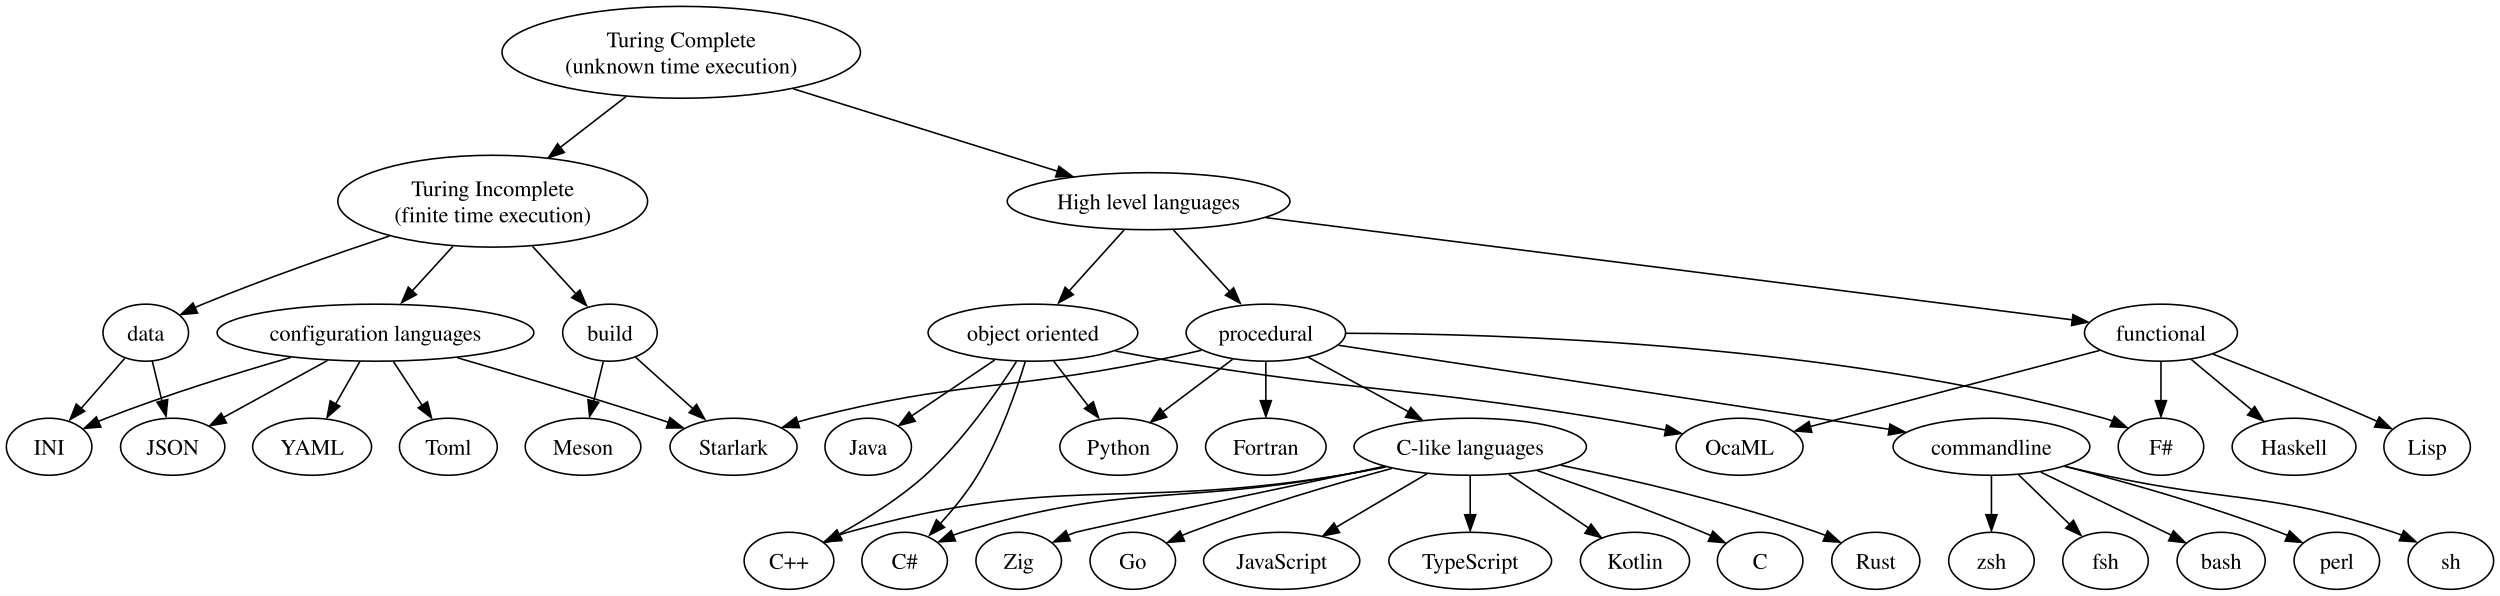
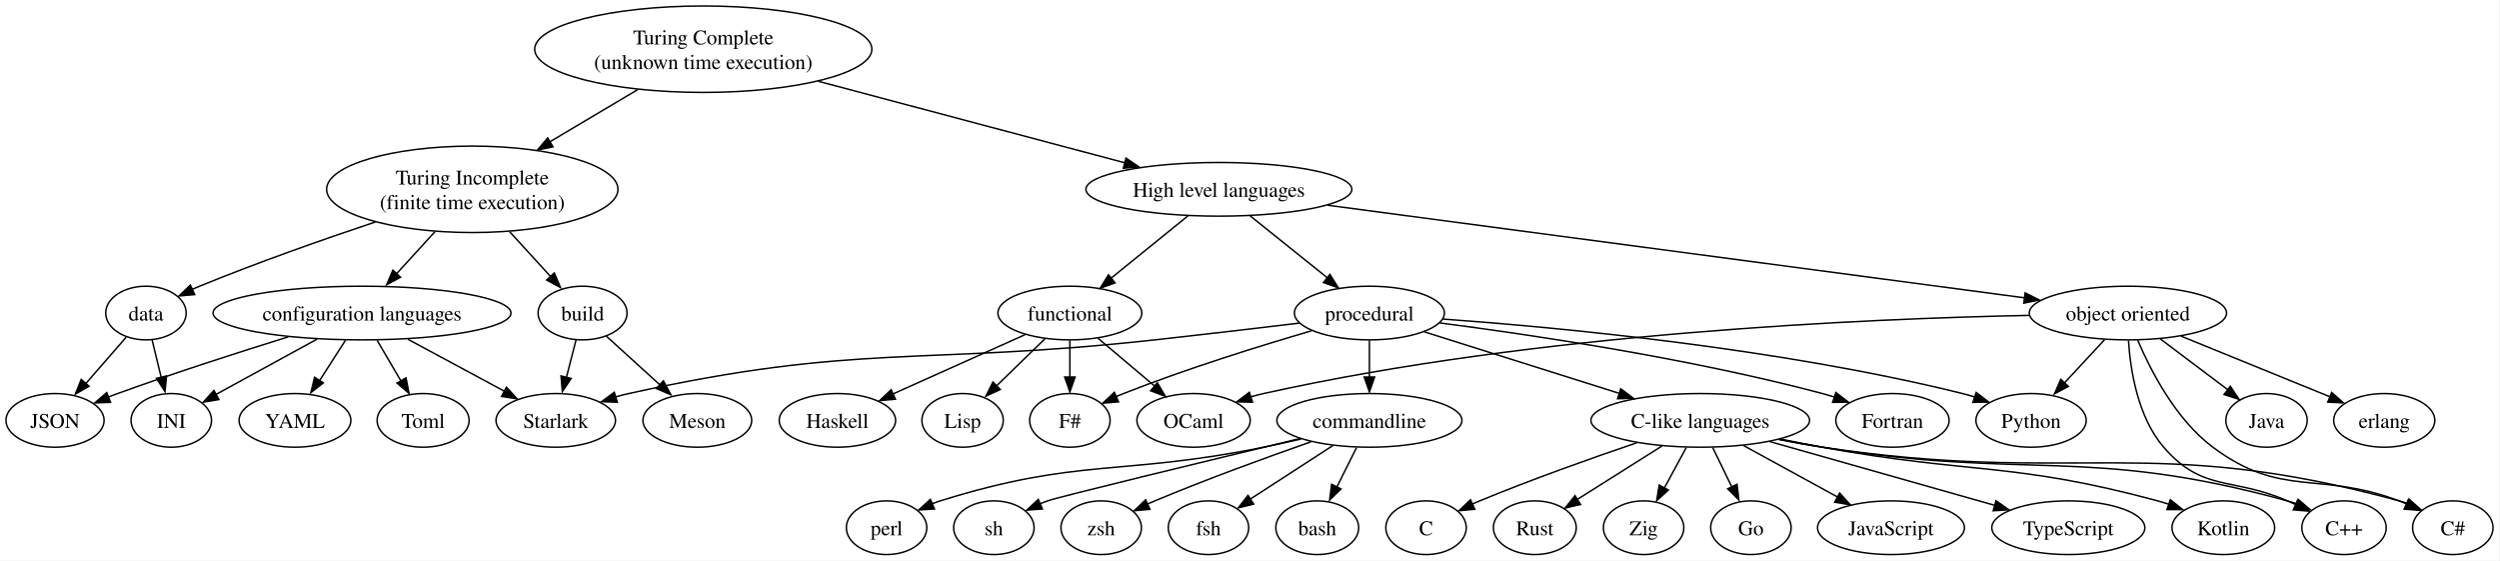
- <svg xmlns="http://www.w3.org/2000/svg" width="1578pt" height="376pt" viewBox="0.00 0.00 1578.00 375.97">
+ <svg xmlns="http://www.w3.org/2000/svg" width="1677pt" height="376pt" viewBox="0.00 0.00 1676.93 375.97">
  <g id="graph0" class="graph" transform="scale(1 1) rotate(0) translate(4 371.97)">
-     <polygon fill="white" stroke="none" points="-4,4 -4,-371.97 1574,-371.97 1574,4 -4,4" />
+     <polygon fill="white" stroke="none" points="-4,4 -4,-371.97 1672.93,-371.97 1672.93,4 -4,4" />
    <g id="node1" class="node">
-       <ellipse fill="none" stroke="black" cx="233" cy="-162" rx="99.97" ry="18" />
-       <text text-anchor="middle" x="233" y="-156.95" font-family="Times,serif" font-size="14.00">configuration languages</text>
+       <ellipse fill="none" stroke="black" cx="238.93" cy="-162" rx="99.97" ry="18" />
+       <text text-anchor="middle" x="238.93" y="-156.95" font-family="Times,serif" font-size="14.00">configuration languages</text>
    </g>
    <g id="node11" class="node">
-       <ellipse fill="none" stroke="black" cx="105" cy="-90" rx="32.93" ry="18" />
-       <text text-anchor="middle" x="105" y="-84.95" font-family="Times,serif" font-size="14.00">JSON</text>
+       <ellipse fill="none" stroke="black" cx="32.93" cy="-90" rx="32.93" ry="18" />
+       <text text-anchor="middle" x="32.93" y="-84.95" font-family="Times,serif" font-size="14.00">JSON</text>
    </g>
    <g id="edge8" class="edge">
-       <path fill="none" stroke="black" d="M202.67,-144.41C182.93,-133.62 157.23,-119.57 137.15,-108.58" />
-       <polygon fill="black" stroke="black" points="138.96,-105.04 128.51,-103.31 135.6,-111.18 138.96,-105.04" />
+       <path fill="none" stroke="black" d="M189.45,-146.03C156.74,-135.89 113.03,-121.85 74.93,-108 72.85,-107.24 70.72,-106.45 68.57,-105.63" />
+       <polygon fill="black" stroke="black" points="70.17,-102.11 59.58,-101.72 67.62,-108.63 70.17,-102.11" />
    </g>
    <g id="node12" class="node">
-       <ellipse fill="none" stroke="black" cx="27" cy="-90" rx="27" ry="18" />
-       <text text-anchor="middle" x="27" y="-84.95" font-family="Times,serif" font-size="14.00">INI</text>
+       <ellipse fill="none" stroke="black" cx="110.93" cy="-90" rx="27" ry="18" />
+       <text text-anchor="middle" x="110.93" y="-84.95" font-family="Times,serif" font-size="14.00">INI</text>
    </g>
    <g id="edge7" class="edge">
-       <path fill="none" stroke="black" d="M179.51,-146.39C145.7,-136.66 101.31,-122.93 63,-108 61.32,-107.34 59.6,-106.65 57.88,-105.92" />
-       <polygon fill="black" stroke="black" points="59.67,-102.44 49.11,-101.57 56.82,-108.83 59.67,-102.44" />
+       <path fill="none" stroke="black" d="M208.59,-144.41C188.13,-133.22 161.26,-118.53 140.88,-107.38" />
+       <polygon fill="black" stroke="black" points="142.91,-103.96 132.46,-102.23 139.55,-110.1 142.91,-103.96" />
    </g>
    <g id="node13" class="node">
-       <ellipse fill="none" stroke="black" cx="193" cy="-90" rx="37.53" ry="18" />
-       <text text-anchor="middle" x="193" y="-84.95" font-family="Times,serif" font-size="14.00">YAML</text>
+       <ellipse fill="none" stroke="black" cx="193.93" cy="-90" rx="37.53" ry="18" />
+       <text text-anchor="middle" x="193.93" y="-84.95" font-family="Times,serif" font-size="14.00">YAML</text>
    </g>
    <g id="edge6" class="edge">
-       <path fill="none" stroke="black" d="M223.11,-143.7C218.54,-135.7 213.01,-126.02 207.95,-117.15" />
-       <polygon fill="black" stroke="black" points="210.5,-115.57 202.5,-108.62 204.42,-119.04 210.5,-115.57" />
+       <path fill="none" stroke="black" d="M227.8,-143.7C222.6,-135.61 216.31,-125.81 210.56,-116.87" />
+       <polygon fill="black" stroke="black" points="212.96,-115.14 204.61,-108.62 207.08,-118.93 212.96,-115.14" />
    </g>
    <g id="node14" class="node">
-       <ellipse fill="none" stroke="black" cx="279" cy="-90" rx="30.88" ry="18" />
-       <text text-anchor="middle" x="279" y="-84.95" font-family="Times,serif" font-size="14.00">Toml</text>
+       <ellipse fill="none" stroke="black" cx="279.93" cy="-90" rx="30.88" ry="18" />
+       <text text-anchor="middle" x="279.93" y="-84.95" font-family="Times,serif" font-size="14.00">Toml</text>
    </g>
    <g id="edge9" class="edge">
-       <path fill="none" stroke="black" d="M244.37,-143.7C249.82,-135.4 256.45,-125.31 262.45,-116.19" />
-       <polygon fill="black" stroke="black" points="265.82,-118.42 268.39,-108.14 259.97,-114.58 265.82,-118.42" />
+       <path fill="none" stroke="black" d="M249.06,-143.7C253.87,-135.49 259.71,-125.52 265.01,-116.48" />
+       <polygon fill="black" stroke="black" points="268.44,-118.54 270.47,-108.14 262.4,-115 268.44,-118.54" />
    </g>
    <g id="node15" class="node">
-       <ellipse fill="none" stroke="black" cx="459" cy="-90" rx="40.09" ry="18" />
-       <text text-anchor="middle" x="459" y="-84.95" font-family="Times,serif" font-size="14.00">Starlark</text>
+       <ellipse fill="none" stroke="black" cx="368.93" cy="-90" rx="40.09" ry="18" />
+       <text text-anchor="middle" x="368.93" y="-84.95" font-family="Times,serif" font-size="14.00">Starlark</text>
    </g>
    <g id="edge10" class="edge">
-       <path fill="none" stroke="black" d="M284.69,-146.16C320.08,-135.84 368.03,-121.56 410,-108 412.59,-107.16 415.24,-106.29 417.92,-105.4" />
-       <polygon fill="black" stroke="black" points="418.88,-108.43 427.22,-101.9 416.63,-101.8 418.88,-108.43" />
+       <path fill="none" stroke="black" d="M269.73,-144.41C289.22,-133.92 314.44,-120.34 334.57,-109.5" />
+       <polygon fill="black" stroke="black" points="335.85,-112.25 343,-104.42 332.53,-106.08 335.85,-112.25" />
    </g>
    <g id="node2" class="node">
-       <ellipse fill="none" stroke="black" cx="924" cy="-90" rx="73.36" ry="18" />
-       <text text-anchor="middle" x="924" y="-84.95" font-family="Times,serif" font-size="14.00">C-like languages</text>
+       <ellipse fill="none" stroke="black" cx="1136.93" cy="-90" rx="73.36" ry="18" />
+       <text text-anchor="middle" x="1136.93" y="-84.95" font-family="Times,serif" font-size="14.00">C-like languages</text>
    </g>
    <g id="node3" class="node">
-       <ellipse fill="none" stroke="black" cx="494" cy="-18" rx="28.32" ry="18" />
-       <text text-anchor="middle" x="494" y="-12.95" font-family="Times,serif" font-size="14.00">C++</text>
+       <ellipse fill="none" stroke="black" cx="1568.93" cy="-18" rx="28.32" ry="18" />
+       <text text-anchor="middle" x="1568.93" y="-12.95" font-family="Times,serif" font-size="14.00">C++</text>
+     </g>
+     <g id="edge29" class="edge">
+       <path fill="none" stroke="black" d="M1190.17,-77.24C1199.72,-75.34 1209.6,-73.5 1218.93,-72 1356.74,-49.81 1396.31,-72.93 1530.93,-36 1532.96,-35.44 1535.03,-34.79 1537.1,-34.07" />
+       <polygon fill="black" stroke="black" points="1538.23,-36.99 1546.24,-30.06 1535.66,-30.48 1538.23,-36.99" />
+     </g>
+     <g id="node8" class="node">
+       <ellipse fill="none" stroke="black" cx="1641.93" cy="-18" rx="27" ry="18" />
+       <text text-anchor="middle" x="1641.93" y="-12.95" font-family="Times,serif" font-size="14.00">C#</text>
    </g>
    <g id="edge28" class="edge">
-       <path fill="none" stroke="black" d="M870.76,-77.24C861.21,-75.34 851.33,-73.5 842,-72 704.63,-49.85 664.99,-73.51 531,-36 529.22,-35.5 527.42,-34.93 525.62,-34.3" />
-       <polygon fill="black" stroke="black" points="527.06,-30.71 516.48,-30.25 524.47,-37.21 527.06,-30.71" />
-     </g>
-     <g id="node8" class="node">
-       <ellipse fill="none" stroke="black" cx="567" cy="-18" rx="27" ry="18" />
-       <text text-anchor="middle" x="567" y="-12.95" font-family="Times,serif" font-size="14.00">C#</text>
+       <path fill="none" stroke="black" d="M1189.7,-77.15C1199.39,-75.24 1209.44,-73.42 1218.93,-72 1389.77,-46.43 1439.3,-81.57 1605.93,-36 1607.71,-35.51 1609.52,-34.94 1611.33,-34.3" />
+       <polygon fill="black" stroke="black" points="1612.52,-37.19 1620.46,-30.16 1609.88,-30.71 1612.52,-37.19" />
+     </g>
+     <g id="node25" class="node">
+       <ellipse fill="none" stroke="black" cx="952.93" cy="-18" rx="27" ry="18" />
+       <text text-anchor="middle" x="952.93" y="-12.95" font-family="Times,serif" font-size="14.00">C</text>
    </g>
    <g id="edge27" class="edge">
-       <path fill="none" stroke="black" d="M870.27,-77.42C860.86,-75.52 851.16,-73.64 842,-72 736.26,-53.09 705.77,-67.27 603,-36 601.23,-35.46 599.43,-34.85 597.63,-34.18" />
-       <polygon fill="black" stroke="black" points="599.11,-30.59 588.53,-29.95 596.4,-37.04 599.11,-30.59" />
+       <path fill="none" stroke="black" d="M1094.41,-75C1064.6,-64.89 1023.98,-50.51 988.93,-36 987.26,-35.31 985.56,-34.58 983.84,-33.83" />
+       <polygon fill="black" stroke="black" points="985.65,-30.36 975.09,-29.41 982.76,-36.73 985.65,-30.36" />
+     </g>
+     <g id="node26" class="node">
+       <ellipse fill="none" stroke="black" cx="1025.93" cy="-18" rx="27.81" ry="18" />
+       <text text-anchor="middle" x="1025.93" y="-12.95" font-family="Times,serif" font-size="14.00">Rust</text>
+     </g>
+     <g id="edge30" class="edge">
+       <path fill="none" stroke="black" d="M1111.18,-72.76C1094.21,-62.06 1071.98,-48.04 1054.47,-37" />
+       <polygon fill="black" stroke="black" points="1056.62,-33.59 1046.29,-31.21 1052.88,-39.51 1056.62,-33.59" />
+     </g>
+     <g id="node27" class="node">
+       <ellipse fill="none" stroke="black" cx="1098.93" cy="-18" rx="27" ry="18" />
+       <text text-anchor="middle" x="1098.93" y="-12.95" font-family="Times,serif" font-size="14.00">Zig</text>
+     </g>
+     <g id="edge31" class="edge">
+       <path fill="none" stroke="black" d="M1127.53,-71.7C1123.13,-63.58 1117.78,-53.74 1112.91,-44.76" />
+       <polygon fill="black" stroke="black" points="1115.54,-43.26 1107.69,-36.14 1109.39,-46.6 1115.54,-43.26" />
+     </g>
+     <g id="node28" class="node">
+       <ellipse fill="none" stroke="black" cx="1170.93" cy="-18" rx="27" ry="18" />
+       <text text-anchor="middle" x="1170.93" y="-12.95" font-family="Times,serif" font-size="14.00">Go</text>
+     </g>
+     <g id="edge32" class="edge">
+       <path fill="none" stroke="black" d="M1145.33,-71.7C1149.18,-63.78 1153.82,-54.23 1158.08,-45.44" />
+       <polygon fill="black" stroke="black" points="1161.63,-47.15 1162.85,-36.62 1155.34,-44.09 1161.63,-47.15" />
+     </g>
+     <g id="node29" class="node">
+       <ellipse fill="none" stroke="black" cx="1264.93" cy="-18" rx="49.3" ry="18" />
+       <text text-anchor="middle" x="1264.93" y="-12.95" font-family="Times,serif" font-size="14.00">JavaScript</text>
+     </g>
+     <g id="edge33" class="edge">
+       <path fill="none" stroke="black" d="M1165.97,-73.12C1184.73,-62.85 1209.28,-49.43 1229.23,-38.52" />
+       <polygon fill="black" stroke="black" points="1230.51,-41.26 1237.61,-33.39 1227.16,-35.12 1230.51,-41.26" />
+     </g>
+     <g id="node30" class="node">
+       <ellipse fill="none" stroke="black" cx="1383.93" cy="-18" rx="51.35" ry="18" />
+       <text text-anchor="middle" x="1383.93" y="-12.95" font-family="Times,serif" font-size="14.00">TypeScript</text>
+     </g>
+     <g id="edge34" class="edge">
+       <path fill="none" stroke="black" d="M1183.68,-75.75C1226.83,-63.52 1290.7,-45.42 1334.64,-32.97" />
+       <polygon fill="black" stroke="black" points="1335.42,-36.1 1344.08,-30.01 1333.51,-29.37 1335.42,-36.1" />
+     </g>
+     <g id="node31" class="node">
+       <ellipse fill="none" stroke="black" cx="1487.93" cy="-18" rx="34.46" ry="18" />
+       <text text-anchor="middle" x="1487.93" y="-12.95" font-family="Times,serif" font-size="14.00">Kotlin</text>
+     </g>
+     <g id="edge35" class="edge">
+       <path fill="none" stroke="black" d="M1190.67,-77.49C1200.07,-75.58 1209.77,-73.68 1218.93,-72 1318.53,-53.72 1346.15,-62.39 1443.93,-36 1446.39,-35.33 1448.92,-34.58 1451.44,-33.76" />
+       <polygon fill="black" stroke="black" points="1452.42,-36.78 1460.7,-30.16 1450.11,-30.17 1452.42,-36.78" />
+     </g>
+     <g id="node4" class="node">
+       <ellipse fill="none" stroke="black" cx="312.93" cy="-244.99" rx="97.76" ry="28.99" />
+       <text text-anchor="middle" x="312.93" y="-248.19" font-family="Times,serif" font-size="14.00">Turing Incomplete</text>
+       <text text-anchor="middle" x="312.93" y="-231.69" font-family="Times,serif" font-size="14.00">(finite time execution)</text>
+     </g>
+     <g id="edge1" class="edge">
+       <path fill="none" stroke="black" d="M287.87,-216.57C279.4,-207.3 269.99,-196.99 261.7,-187.92" />
+       <polygon fill="black" stroke="black" points="264.79,-186.02 255.46,-181 259.62,-190.75 264.79,-186.02" />
+     </g>
+     <g id="node9" class="node">
+       <ellipse fill="none" stroke="black" cx="93.93" cy="-162" rx="27" ry="18" />
+       <text text-anchor="middle" x="93.93" y="-156.95" font-family="Times,serif" font-size="14.00">data</text>
+     </g>
+     <g id="edge2" class="edge">
+       <path fill="none" stroke="black" d="M247.94,-223.11C212.69,-211.33 168.55,-195.82 129.93,-180 128.26,-179.32 126.55,-178.59 124.84,-177.85" />
+       <polygon fill="black" stroke="black" points="126.64,-174.37 116.08,-173.44 123.75,-180.75 126.64,-174.37" />
+     </g>
+     <g id="node10" class="node">
+       <ellipse fill="none" stroke="black" cx="386.93" cy="-162" rx="29.86" ry="18" />
+       <text text-anchor="middle" x="386.93" y="-156.95" font-family="Times,serif" font-size="14.00">build</text>
+     </g>
+     <g id="edge3" class="edge">
+       <path fill="none" stroke="black" d="M337.98,-216.57C347.06,-206.63 357.22,-195.52 365.91,-186" />
+       <polygon fill="black" stroke="black" points="367.95,-188.86 372.12,-179.12 362.79,-184.14 367.95,-188.86" />
+     </g>
+     <g id="node5" class="node">
+       <ellipse fill="none" stroke="black" cx="467.93" cy="-338.97" rx="113.14" ry="28.99" />
+       <text text-anchor="middle" x="467.93" y="-342.17" font-family="Times,serif" font-size="14.00">Turing Complete</text>
+       <text text-anchor="middle" x="467.93" y="-325.67" font-family="Times,serif" font-size="14.00">(unknown time execution)</text>
+     </g>
+     <g id="edge14" class="edge">
+       <path fill="none" stroke="black" d="M423.92,-311.86C405.62,-301 384.24,-288.31 365.15,-276.98" />
+       <polygon fill="black" stroke="black" points="367.09,-273.47 356.7,-271.38 363.51,-279.49 367.09,-273.47" />
+     </g>
+     <g id="node6" class="node">
+       <ellipse fill="none" stroke="black" cx="813.93" cy="-244.99" rx="89.23" ry="18" />
+       <text text-anchor="middle" x="813.93" y="-239.94" font-family="Times,serif" font-size="14.00">High level languages</text>
+     </g>
+     <g id="edge13" class="edge">
+       <path fill="none" stroke="black" d="M545.14,-317.45C607.11,-300.97 693.02,-278.13 750.89,-262.75" />
+       <polygon fill="black" stroke="black" points="751.59,-265.92 760.36,-259.97 749.8,-259.15 751.59,-265.92" />
+     </g>
+     <g id="node17" class="node">
+       <ellipse fill="none" stroke="black" cx="713.93" cy="-162" rx="48.28" ry="18" />
+       <text text-anchor="middle" x="713.93" y="-156.95" font-family="Times,serif" font-size="14.00">functional</text>
+     </g>
+     <g id="edge15" class="edge">
+       <path fill="none" stroke="black" d="M793.21,-227.21C778.2,-215.06 757.77,-198.51 741.4,-185.25" />
+       <polygon fill="black" stroke="black" points="744.24,-182.23 734.26,-178.66 739.83,-187.67 744.24,-182.23" />
+     </g>
+     <g id="node18" class="node">
+       <ellipse fill="none" stroke="black" cx="914.93" cy="-162" rx="50.33" ry="18" />
+       <text text-anchor="middle" x="914.93" y="-156.95" font-family="Times,serif" font-size="14.00">procedural</text>
+     </g>
+     <g id="edge16" class="edge">
+       <path fill="none" stroke="black" d="M834.85,-227.21C849.91,-215.14 870.38,-198.72 886.86,-185.51" />
+       <polygon fill="black" stroke="black" points="888.44,-187.92 894.06,-178.93 884.07,-182.46 888.44,-187.92" />
+     </g>
+     <g id="node19" class="node">
+       <ellipse fill="none" stroke="black" cx="1423.93" cy="-162" rx="66.19" ry="18" />
+       <text text-anchor="middle" x="1423.93" y="-156.95" font-family="Times,serif" font-size="14.00">object oriented</text>
+     </g>
+     <g id="edge17" class="edge">
+       <path fill="none" stroke="black" d="M886.9,-234.3C1005.46,-218.56 1238.33,-187.64 1354.54,-172.21" />
+       <polygon fill="black" stroke="black" points="1354.96,-175.55 1364.41,-170.77 1354.04,-168.62 1354.96,-175.55" />
+     </g>
+     <g id="node7" class="node">
+       <ellipse fill="none" stroke="black" cx="713.93" cy="-90" rx="27" ry="18" />
+       <text text-anchor="middle" x="713.93" y="-84.95" font-family="Times,serif" font-size="14.00">F#</text>
+     </g>
+     <g id="edge4" class="edge">
+       <path fill="none" stroke="black" d="M80.69,-145.81C72.81,-136.76 62.63,-125.08 53.69,-114.83" />
+       <polygon fill="black" stroke="black" points="55.77,-112.88 46.56,-107.64 50.49,-117.48 55.77,-112.88" />
+     </g>
+     <g id="edge5" class="edge">
+       <path fill="none" stroke="black" d="M98.04,-144.05C99.87,-136.52 102.08,-127.44 104.14,-118.94" />
+       <polygon fill="black" stroke="black" points="107.77,-119.82 106.73,-109.28 100.97,-118.17 107.77,-119.82" />
+     </g>
+     <g id="edge11" class="edge">
+       <path fill="none" stroke="black" d="M382.57,-144.05C380.61,-136.43 378.24,-127.23 376.04,-118.65" />
+       <polygon fill="black" stroke="black" points="379.25,-118.09 373.37,-109.28 372.47,-119.83 379.25,-118.09" />
+     </g>
+     <g id="node16" class="node">
+       <ellipse fill="none" stroke="black" cx="463.93" cy="-90" rx="36.51" ry="18" />
+       <text text-anchor="middle" x="463.93" y="-84.95" font-family="Times,serif" font-size="14.00">Meson</text>
+     </g>
+     <g id="edge12" class="edge">
+       <path fill="none" stroke="black" d="M402.88,-146.5C413.4,-136.93 427.4,-124.21 439.33,-113.36" />
+       <polygon fill="black" stroke="black" points="441.15,-116.53 446.19,-107.21 436.44,-111.35 441.15,-116.53" />
+     </g>
+     <g id="edge46" class="edge">
+       <path fill="none" stroke="black" d="M713.93,-143.7C713.93,-136.24 713.93,-127.32 713.93,-118.97" />
+       <polygon fill="black" stroke="black" points="717.43,-119.1 713.93,-109.1 710.43,-119.1 717.43,-119.1" />
+     </g>
+     <g id="node23" class="node">
+       <ellipse fill="none" stroke="black" cx="796.93" cy="-90" rx="38.04" ry="18" />
+       <text text-anchor="middle" x="796.93" y="-84.95" font-family="Times,serif" font-size="14.00">OCaml</text>
+     </g>
+     <g id="edge47" class="edge">
+       <path fill="none" stroke="black" d="M732.76,-145.12C744.03,-135.61 758.52,-123.39 770.87,-112.97" />
+       <polygon fill="black" stroke="black" points="772.63,-115.22 778.02,-106.1 768.12,-109.87 772.63,-115.22" />
+     </g>
+     <g id="node38" class="node">
+       <ellipse fill="none" stroke="black" cx="557.93" cy="-90" rx="39.07" ry="18" />
+       <text text-anchor="middle" x="557.93" y="-84.95" font-family="Times,serif" font-size="14.00">Haskell</text>
+     </g>
+     <g id="edge44" class="edge">
+       <path fill="none" stroke="black" d="M683.85,-147.5C658.57,-136.16 622.32,-119.9 595.2,-107.73" />
+       <polygon fill="black" stroke="black" points="596.86,-104.18 586.3,-103.28 593.99,-110.57 596.86,-104.18" />
+     </g>
+     <g id="node39" class="node">
+       <ellipse fill="none" stroke="black" cx="641.93" cy="-90" rx="27.3" ry="18" />
+       <text text-anchor="middle" x="641.93" y="-84.95" font-family="Times,serif" font-size="14.00">Lisp</text>
+     </g>
+     <g id="edge45" class="edge">
+       <path fill="none" stroke="black" d="M697.23,-144.76C687.43,-135.24 674.92,-123.08 664.28,-112.73" />
+       <polygon fill="black" stroke="black" points="667.19,-110.71 657.58,-106.25 662.31,-115.73 667.19,-110.71" />
+     </g>
+     <g id="edge19" class="edge">
+       <path fill="none" stroke="black" d="M951.83,-149.36C987.56,-138.1 1042.14,-120.89 1082.78,-108.07" />
+       <polygon fill="black" stroke="black" points="1083.57,-111.18 1092.06,-104.83 1081.47,-104.5 1083.57,-111.18" />
+     </g>
+     <g id="edge20" class="edge">
+       <path fill="none" stroke="black" d="M876.09,-150.08C842.33,-140.23 792.32,-124.74 749.93,-108 748.25,-107.34 746.54,-106.63 744.82,-105.9" />
+       <polygon fill="black" stroke="black" points="746.6,-102.42 736.04,-101.53 743.75,-108.81 746.6,-102.42" />
+     </g>
+     <g id="edge37" class="edge">
+       <path fill="none" stroke="black" d="M867.93,-155.26C839.8,-151.87 803.33,-147.56 770.93,-144 614.17,-126.75 571.9,-142.07 417.93,-108 414.96,-107.34 411.92,-106.56 408.89,-105.71" />
+       <polygon fill="black" stroke="black" points="410.26,-102.16 399.67,-102.55 408.19,-108.85 410.26,-102.16" />
+     </g>
+     <g id="node20" class="node">
+       <ellipse fill="none" stroke="black" cx="1265.93" cy="-90" rx="38.04" ry="18" />
+       <text text-anchor="middle" x="1265.93" y="-84.95" font-family="Times,serif" font-size="14.00">Fortran</text>
+     </g>
+     <g id="edge18" class="edge">
+       <path fill="none" stroke="black" d="M962.09,-155.37C1022.32,-147.6 1129.48,-131.78 1218.93,-108 1221.57,-107.3 1224.27,-106.51 1226.98,-105.67" />
+       <polygon fill="black" stroke="black" points="1227.96,-108.7 1236.35,-102.23 1225.75,-102.06 1227.96,-108.7" />
+     </g>
+     <g id="node22" class="node">
+       <ellipse fill="none" stroke="black" cx="1358.93" cy="-90" rx="37.02" ry="18" />
+       <text text-anchor="middle" x="1358.93" y="-84.95" font-family="Times,serif" font-size="14.00">Python</text>
+     </g>
+     <g id="edge36" class="edge">
+       <path fill="none" stroke="black" d="M964.29,-157.96C1040.17,-152.49 1189.62,-138.59 1312.93,-108 1315.6,-107.34 1318.34,-106.57 1321.07,-105.73" />
+       <polygon fill="black" stroke="black" points="1322.12,-108.74 1330.51,-102.26 1319.91,-102.1 1322.12,-108.74" />
+     </g>
+     <g id="node32" class="node">
+       <ellipse fill="none" stroke="black" cx="914.93" cy="-90" rx="62.1" ry="18" />
+       <text text-anchor="middle" x="914.93" y="-84.95" font-family="Times,serif" font-size="14.00">commandline</text>
+     </g>
+     <g id="edge38" class="edge">
+       <path fill="none" stroke="black" d="M914.93,-143.7C914.93,-136.24 914.93,-127.32 914.93,-118.97" />
+       <polygon fill="black" stroke="black" points="918.43,-119.1 914.93,-109.1 911.43,-119.1 918.43,-119.1" />
+     </g>
+     <g id="edge23" class="edge">
+       <path fill="none" stroke="black" d="M1424.28,-143.54C1425.57,-123.94 1430.46,-92.22 1447.93,-72 1474.21,-41.57 1494.13,-52.21 1530.93,-36 1532.81,-35.17 1534.75,-34.31 1536.7,-33.45" />
+       <polygon fill="black" stroke="black" points="1537.73,-36.38 1545.44,-29.11 1534.88,-29.98 1537.73,-36.38" />
+     </g>
+     <g id="edge24" class="edge">
+       <path fill="none" stroke="black" d="M1430.44,-143.93C1438.99,-123.78 1455.92,-90.65 1480.93,-72 1527.27,-37.44 1551.83,-56.41 1605.93,-36 1607.62,-35.36 1609.34,-34.68 1611.06,-33.96" />
+       <polygon fill="black" stroke="black" points="1612.11,-36.88 1619.85,-29.64 1609.29,-30.48 1612.11,-36.88" />
+     </g>
+     <g id="node21" class="node">
+       <ellipse fill="none" stroke="black" cx="1516.93" cy="-90" rx="27.3" ry="18" />
+       <text text-anchor="middle" x="1516.93" y="-84.95" font-family="Times,serif" font-size="14.00">Java</text>
+     </g>
+     <g id="edge21" class="edge">
+       <path fill="none" stroke="black" d="M1445.5,-144.76C1459.09,-134.53 1476.73,-121.26 1491.07,-110.46" />
+       <polygon fill="black" stroke="black" points="1492.63,-112.92 1498.52,-104.1 1488.42,-107.32 1492.63,-112.92" />
+     </g>
+     <g id="edge22" class="edge">
+       <path fill="none" stroke="black" d="M1408.19,-144.05C1400.05,-135.29 1389.99,-124.45 1381.08,-114.86" />
+       <polygon fill="black" stroke="black" points="1383.99,-112.78 1374.63,-107.83 1378.86,-117.54 1383.99,-112.78" />
+     </g>
+     <g id="edge25" class="edge">
+       <path fill="none" stroke="black" d="M1357.85,-160.43C1249.3,-158.28 1027.01,-148.77 843.93,-108 841.09,-107.37 838.18,-106.61 835.28,-105.77" />
+       <polygon fill="black" stroke="black" points="836.5,-102.16 825.91,-102.44 834.37,-108.83 836.5,-102.16" />
    </g>
    <g id="node24" class="node">
-       <ellipse fill="none" stroke="black" cx="1107" cy="-18" rx="27" ry="18" />
-       <text text-anchor="middle" x="1107" y="-12.95" font-family="Times,serif" font-size="14.00">C</text>
+       <ellipse fill="none" stroke="black" cx="1595.93" cy="-90" rx="33.95" ry="18" />
+       <text text-anchor="middle" x="1595.93" y="-84.95" font-family="Times,serif" font-size="14.00">erlang</text>
    </g>
    <g id="edge26" class="edge">
-       <path fill="none" stroke="black" d="M966.23,-74.97C995.83,-64.84 1036.17,-50.46 1071,-36 1072.67,-35.31 1074.37,-34.58 1076.08,-33.83" />
-       <polygon fill="black" stroke="black" points="1077.17,-36.73 1084.83,-29.41 1074.28,-30.35 1077.17,-36.73" />
-     </g>
-     <g id="node25" class="node">
-       <ellipse fill="none" stroke="black" cx="1180" cy="-18" rx="27.81" ry="18" />
-       <text text-anchor="middle" x="1180" y="-12.95" font-family="Times,serif" font-size="14.00">Rust</text>
-     </g>
-     <g id="edge29" class="edge">
-       <path fill="none" stroke="black" d="M981.13,-78.33C1025.84,-69.23 1089.23,-54.66 1143,-36 1144.74,-35.39 1146.52,-34.74 1148.3,-34.04" />
-       <polygon fill="black" stroke="black" points="1149.53,-36.9 1157.37,-29.78 1146.8,-30.45 1149.53,-36.9" />
-     </g>
-     <g id="node26" class="node">
-       <ellipse fill="none" stroke="black" cx="639" cy="-18" rx="27" ry="18" />
-       <text text-anchor="middle" x="639" y="-12.95" font-family="Times,serif" font-size="14.00">Zig</text>
-     </g>
-     <g id="edge30" class="edge">
-       <path fill="none" stroke="black" d="M869.43,-77.55C797.56,-62.44 679.65,-37.57 675,-36 673.29,-35.42 671.55,-34.79 669.81,-34.11" />
-       <polygon fill="black" stroke="black" points="671.55,-30.62 660.98,-29.9 668.8,-37.05 671.55,-30.62" />
-     </g>
-     <g id="node27" class="node">
-       <ellipse fill="none" stroke="black" cx="711" cy="-18" rx="27" ry="18" />
-       <text text-anchor="middle" x="711" y="-12.95" font-family="Times,serif" font-size="14.00">Go</text>
-     </g>
-     <g id="edge31" class="edge">
-       <path fill="none" stroke="black" d="M874.5,-76.32C838.64,-66.62 789.23,-52.19 747,-36 745.31,-35.35 743.6,-34.66 741.87,-33.94" />
-       <polygon fill="black" stroke="black" points="743.65,-30.46 733.09,-29.61 740.81,-36.86 743.65,-30.46" />
-     </g>
-     <g id="node28" class="node">
-       <ellipse fill="none" stroke="black" cx="805" cy="-18" rx="49.3" ry="18" />
-       <text text-anchor="middle" x="805" y="-12.95" font-family="Times,serif" font-size="14.00">JavaScript</text>
-     </g>
-     <g id="edge32" class="edge">
-       <path fill="none" stroke="black" d="M896.7,-72.94C879.71,-62.95 857.72,-50.01 839.53,-39.31" />
-       <polygon fill="black" stroke="black" points="841.54,-35.84 831.14,-33.79 837.99,-41.88 841.54,-35.84" />
-     </g>
-     <g id="node29" class="node">
-       <ellipse fill="none" stroke="black" cx="924" cy="-18" rx="51.35" ry="18" />
-       <text text-anchor="middle" x="924" y="-12.95" font-family="Times,serif" font-size="14.00">TypeScript</text>
-     </g>
-     <g id="edge33" class="edge">
-       <path fill="none" stroke="black" d="M924,-71.7C924,-64.24 924,-55.32 924,-46.97" />
-       <polygon fill="black" stroke="black" points="927.5,-47.1 924,-37.1 920.5,-47.1 927.5,-47.1" />
-     </g>
-     <g id="node30" class="node">
-       <ellipse fill="none" stroke="black" cx="1028" cy="-18" rx="34.46" ry="18" />
-       <text text-anchor="middle" x="1028" y="-12.95" font-family="Times,serif" font-size="14.00">Kotlin</text>
-     </g>
-     <g id="edge34" class="edge">
-       <path fill="none" stroke="black" d="M948.38,-72.59C963.44,-62.45 982.85,-49.39 998.73,-38.7" />
-       <polygon fill="black" stroke="black" points="1000.28,-41.21 1006.62,-32.72 996.37,-35.4 1000.28,-41.21" />
-     </g>
-     <g id="node4" class="node">
-       <ellipse fill="none" stroke="black" cx="307" cy="-244.99" rx="97.76" ry="28.99" />
-       <text text-anchor="middle" x="307" y="-248.19" font-family="Times,serif" font-size="14.00">Turing Incomplete</text>
-       <text text-anchor="middle" x="307" y="-231.69" font-family="Times,serif" font-size="14.00">(finite time execution)</text>
-     </g>
-     <g id="edge1" class="edge">
-       <path fill="none" stroke="black" d="M281.95,-216.57C273.47,-207.3 264.06,-196.99 255.77,-187.92" />
-       <polygon fill="black" stroke="black" points="258.86,-186.02 249.54,-181 253.7,-190.75 258.86,-186.02" />
-     </g>
-     <g id="node9" class="node">
-       <ellipse fill="none" stroke="black" cx="88" cy="-162" rx="27" ry="18" />
-       <text text-anchor="middle" x="88" y="-156.95" font-family="Times,serif" font-size="14.00">data</text>
-     </g>
-     <g id="edge2" class="edge">
-       <path fill="none" stroke="black" d="M242.02,-223.11C206.76,-211.33 162.62,-195.82 124,-180 122.33,-179.32 120.62,-178.59 118.91,-177.85" />
-       <polygon fill="black" stroke="black" points="120.71,-174.37 110.16,-173.44 117.83,-180.75 120.71,-174.37" />
-     </g>
-     <g id="node10" class="node">
-       <ellipse fill="none" stroke="black" cx="381" cy="-162" rx="29.86" ry="18" />
-       <text text-anchor="middle" x="381" y="-156.95" font-family="Times,serif" font-size="14.00">build</text>
-     </g>
-     <g id="edge3" class="edge">
-       <path fill="none" stroke="black" d="M332.05,-216.57C341.13,-206.63 351.29,-195.52 359.99,-186" />
-       <polygon fill="black" stroke="black" points="362.03,-188.86 366.19,-179.12 356.86,-184.14 362.03,-188.86" />
-     </g>
-     <g id="node5" class="node">
-       <ellipse fill="none" stroke="black" cx="426" cy="-338.97" rx="113.14" ry="28.99" />
-       <text text-anchor="middle" x="426" y="-342.17" font-family="Times,serif" font-size="14.00">Turing Complete</text>
-       <text text-anchor="middle" x="426" y="-325.67" font-family="Times,serif" font-size="14.00">(unknown time execution)</text>
-     </g>
-     <g id="edge14" class="edge">
-       <path fill="none" stroke="black" d="M391.26,-311.12C378.19,-301.02 363.19,-289.42 349.49,-278.84" />
-       <polygon fill="black" stroke="black" points="352.22,-275.75 342.17,-272.4 347.94,-281.29 352.22,-275.75" />
-     </g>
-     <g id="node6" class="node">
-       <ellipse fill="none" stroke="black" cx="721" cy="-244.99" rx="89.23" ry="18" />
-       <text text-anchor="middle" x="721" y="-239.94" font-family="Times,serif" font-size="14.00">High level languages</text>
-     </g>
-     <g id="edge13" class="edge">
-       <path fill="none" stroke="black" d="M496.66,-315.94C547.69,-300.03 615.74,-278.81 663.46,-263.93" />
-       <polygon fill="black" stroke="black" points="664.42,-266.99 672.92,-260.67 662.33,-260.31 664.42,-266.99" />
-     </g>
-     <g id="node17" class="node">
-       <ellipse fill="none" stroke="black" cx="1360" cy="-162" rx="48.28" ry="18" />
-       <text text-anchor="middle" x="1360" y="-156.95" font-family="Times,serif" font-size="14.00">functional</text>
-     </g>
-     <g id="edge15" class="edge">
-       <path fill="none" stroke="black" d="M794.93,-234.62C924.3,-218.22 1188.94,-184.68 1304.24,-170.07" />
-       <polygon fill="black" stroke="black" points="1304.44,-173.44 1313.92,-168.71 1303.56,-166.5 1304.44,-173.44" />
-     </g>
-     <g id="node18" class="node">
-       <ellipse fill="none" stroke="black" cx="795" cy="-162" rx="50.33" ry="18" />
-       <text text-anchor="middle" x="795" y="-156.95" font-family="Times,serif" font-size="14.00">procedural</text>
-     </g>
-     <g id="edge16" class="edge">
-       <path fill="none" stroke="black" d="M736.69,-226.82C747.13,-215.39 761.01,-200.2 772.6,-187.51" />
-       <polygon fill="black" stroke="black" points="774.67,-190.34 778.84,-180.6 769.51,-185.62 774.67,-190.34" />
-     </g>
-     <g id="node19" class="node">
-       <ellipse fill="none" stroke="black" cx="648" cy="-162" rx="66.19" ry="18" />
-       <text text-anchor="middle" x="648" y="-156.95" font-family="Times,serif" font-size="14.00">object oriented</text>
-     </g>
-     <g id="edge17" class="edge">
-       <path fill="none" stroke="black" d="M705.52,-226.82C695.29,-215.46 681.71,-200.41 670.32,-187.77" />
-       <polygon fill="black" stroke="black" points="673.5,-185.96 664.21,-180.87 668.3,-190.65 673.5,-185.96" />
-     </g>
-     <g id="node7" class="node">
-       <ellipse fill="none" stroke="black" cx="1360" cy="-90" rx="27" ry="18" />
-       <text text-anchor="middle" x="1360" y="-84.95" font-family="Times,serif" font-size="14.00">F#</text>
-     </g>
-     <g id="edge4" class="edge">
-       <path fill="none" stroke="black" d="M92.12,-144.05C93.95,-136.52 96.15,-127.44 98.22,-118.94" />
-       <polygon fill="black" stroke="black" points="101.85,-119.82 100.8,-109.28 95.04,-118.17 101.85,-119.82" />
-     </g>
-     <g id="edge5" class="edge">
-       <path fill="none" stroke="black" d="M74.76,-145.81C66.77,-136.64 56.42,-124.76 47.4,-114.4" />
-       <polygon fill="black" stroke="black" points="49.42,-112.4 40.21,-107.16 44.14,-117 49.42,-112.4" />
-     </g>
-     <g id="edge11" class="edge">
-       <path fill="none" stroke="black" d="M397.16,-146.5C407.75,-137 421.8,-124.38 433.84,-113.58" />
-       <polygon fill="black" stroke="black" points="435.67,-116.74 440.78,-107.46 431,-111.53 435.67,-116.74" />
-     </g>
-     <g id="node16" class="node">
-       <ellipse fill="none" stroke="black" cx="364" cy="-90" rx="36.51" ry="18" />
-       <text text-anchor="middle" x="364" y="-84.95" font-family="Times,serif" font-size="14.00">Meson</text>
-     </g>
-     <g id="edge12" class="edge">
-       <path fill="none" stroke="black" d="M376.8,-143.7C374.97,-136.15 372.77,-127.12 370.72,-118.68" />
-       <polygon fill="black" stroke="black" points="373.92,-118 368.15,-109.1 367.11,-119.65 373.92,-118" />
-     </g>
-     <g id="edge45" class="edge">
-       <path fill="none" stroke="black" d="M1360,-143.7C1360,-136.24 1360,-127.32 1360,-118.97" />
-       <polygon fill="black" stroke="black" points="1363.5,-119.1 1360,-109.1 1356.5,-119.1 1363.5,-119.1" />
-     </g>
-     <g id="node23" class="node">
-       <ellipse fill="none" stroke="black" cx="1094" cy="-90" rx="40.09" ry="18" />
-       <text text-anchor="middle" x="1094" y="-84.95" font-family="Times,serif" font-size="14.00">OcaML</text>
-     </g>
-     <g id="edge46" class="edge">
-       <path fill="none" stroke="black" d="M1321.32,-150.82C1272.76,-138.04 1189.63,-116.17 1138.49,-102.71" />
-       <polygon fill="black" stroke="black" points="1139.64,-99.13 1129.08,-99.97 1137.86,-105.9 1139.64,-99.13" />
+       <path fill="none" stroke="black" d="M1459.56,-146.5C1488.88,-134.57 1530.24,-117.73 1559.71,-105.74" />
+       <polygon fill="black" stroke="black" points="1560.65,-108.73 1568.59,-101.72 1558.01,-102.24 1560.65,-108.73" />
+     </g>
+     <g id="node33" class="node">
+       <ellipse fill="none" stroke="black" cx="662.93" cy="-18" rx="27" ry="18" />
+       <text text-anchor="middle" x="662.93" y="-12.95" font-family="Times,serif" font-size="14.00">sh</text>
+     </g>
+     <g id="edge39" class="edge">
+       <path fill="none" stroke="black" d="M868.21,-77.79C807.15,-63.1 706.98,-38.86 698.93,-36 697.22,-35.4 695.5,-34.74 693.76,-34.04" />
+       <polygon fill="black" stroke="black" points="695.52,-30.56 684.95,-29.79 692.73,-36.98 695.52,-30.56" />
+     </g>
+     <g id="node34" class="node">
+       <ellipse fill="none" stroke="black" cx="734.93" cy="-18" rx="27" ry="18" />
+       <text text-anchor="middle" x="734.93" y="-12.95" font-family="Times,serif" font-size="14.00">zsh</text>
+     </g>
+     <g id="edge40" class="edge">
+       <path fill="none" stroke="black" d="M875.75,-75.64C846.59,-65.43 805.94,-50.68 770.93,-36 769.26,-35.3 767.56,-34.57 765.85,-33.82" />
+       <polygon fill="black" stroke="black" points="767.66,-30.34 757.11,-29.38 764.76,-36.71 767.66,-30.34" />
+     </g>
+     <g id="node35" class="node">
+       <ellipse fill="none" stroke="black" cx="806.93" cy="-18" rx="27" ry="18" />
+       <text text-anchor="middle" x="806.93" y="-12.95" font-family="Times,serif" font-size="14.00">fsh</text>
+     </g>
+     <g id="edge41" class="edge">
+       <path fill="none" stroke="black" d="M890.42,-73.12C873.93,-62.43 852.15,-48.31 834.97,-37.18" />
+       <polygon fill="black" stroke="black" points="837.26,-33.84 826.96,-31.34 833.45,-39.71 837.26,-33.84" />
+     </g>
+     <g id="node36" class="node">
+       <ellipse fill="none" stroke="black" cx="879.93" cy="-18" rx="27.81" ry="18" />
+       <text text-anchor="middle" x="879.93" y="-12.95" font-family="Times,serif" font-size="14.00">bash</text>
+     </g>
+     <g id="edge42" class="edge">
+       <path fill="none" stroke="black" d="M906.27,-71.7C902.32,-63.78 897.54,-54.23 893.15,-45.44" />
+       <polygon fill="black" stroke="black" points="895.84,-44 888.24,-36.62 889.58,-47.13 895.84,-44" />
    </g>
    <g id="node37" class="node">
-       <ellipse fill="none" stroke="black" cx="1444" cy="-90" rx="39.07" ry="18" />
-       <text text-anchor="middle" x="1444" y="-84.95" font-family="Times,serif" font-size="14.00">Haskell</text>
+       <ellipse fill="none" stroke="black" cx="590.93" cy="-18" rx="27" ry="18" />
+       <text text-anchor="middle" x="590.93" y="-12.95" font-family="Times,serif" font-size="14.00">perl</text>
    </g>
    <g id="edge43" class="edge">
-       <path fill="none" stroke="black" d="M1379.06,-145.12C1390.39,-135.68 1404.93,-123.56 1417.37,-113.19" />
-       <polygon fill="black" stroke="black" points="1419.15,-115.43 1424.59,-106.34 1414.67,-110.05 1419.15,-115.43" />
-     </g>
-     <g id="node38" class="node">
-       <ellipse fill="none" stroke="black" cx="1528" cy="-90" rx="27.3" ry="18" />
-       <text text-anchor="middle" x="1528" y="-84.95" font-family="Times,serif" font-size="14.00">Lisp</text>
-     </g>
-     <g id="edge44" class="edge">
-       <path fill="none" stroke="black" d="M1392.77,-148.47C1419.62,-138.05 1458.5,-122.62 1492,-108 1493.46,-107.36 1494.96,-106.7 1496.46,-106.02" />
-       <polygon fill="black" stroke="black" points="1497.77,-108.81 1505.39,-101.46 1494.85,-102.45 1497.77,-108.81" />
-     </g>
-     <g id="edge19" class="edge">
-       <path fill="none" stroke="black" d="M821.73,-146.5C839.99,-136.58 864.5,-123.29 884.94,-112.19" />
-       <polygon fill="black" stroke="black" points="886.49,-114.8 893.61,-106.95 883.15,-108.64 886.49,-114.8" />
-     </g>
-     <g id="edge20" class="edge">
-       <path fill="none" stroke="black" d="M845.64,-161.6C941.05,-161.49 1153.23,-155.36 1324,-108 1325.79,-107.5 1327.59,-106.93 1329.4,-106.29" />
-       <polygon fill="black" stroke="black" points="1330.6,-109.17 1338.52,-102.14 1327.94,-102.69 1330.6,-109.17" />
-     </g>
-     <g id="edge36" class="edge">
-       <path fill="none" stroke="black" d="M754.36,-150.91C744.15,-148.51 733.2,-146.06 723,-144 628.02,-124.86 601.88,-131.96 508,-108 505.19,-107.28 502.32,-106.48 499.44,-105.62" />
-       <polygon fill="black" stroke="black" points="500.67,-102.02 490.08,-102.33 498.55,-108.69 500.67,-102.02" />
-     </g>
-     <g id="node20" class="node">
-       <ellipse fill="none" stroke="black" cx="795" cy="-90" rx="38.04" ry="18" />
-       <text text-anchor="middle" x="795" y="-84.95" font-family="Times,serif" font-size="14.00">Fortran</text>
-     </g>
-     <g id="edge18" class="edge">
-       <path fill="none" stroke="black" d="M795,-143.7C795,-136.24 795,-127.32 795,-118.97" />
-       <polygon fill="black" stroke="black" points="798.5,-119.1 795,-109.1 791.5,-119.1 798.5,-119.1" />
-     </g>
-     <g id="node22" class="node">
-       <ellipse fill="none" stroke="black" cx="702" cy="-90" rx="37.02" ry="18" />
-       <text text-anchor="middle" x="702" y="-84.95" font-family="Times,serif" font-size="14.00">Python</text>
-     </g>
-     <g id="edge35" class="edge">
-       <path fill="none" stroke="black" d="M774.36,-145.46C761.24,-135.59 744.1,-122.69 729.79,-111.92" />
-       <polygon fill="black" stroke="black" points="732.41,-108.75 722.31,-105.54 728.2,-114.35 732.41,-108.75" />
-     </g>
-     <g id="node31" class="node">
-       <ellipse fill="none" stroke="black" cx="1253" cy="-90" rx="62.1" ry="18" />
-       <text text-anchor="middle" x="1253" y="-84.95" font-family="Times,serif" font-size="14.00">commandline</text>
-     </g>
-     <g id="edge37" class="edge">
-       <path fill="none" stroke="black" d="M840.89,-154.04C907.46,-143.95 1034.72,-124.61 1143,-108 1157.76,-105.74 1173.62,-103.29 1188.59,-100.98" />
-       <polygon fill="black" stroke="black" points="1188.94,-104.31 1198.29,-99.32 1187.88,-97.39 1188.94,-104.31" />
-     </g>
-     <g id="edge23" class="edge">
-       <path fill="none" stroke="black" d="M637.57,-143.76C625.42,-124.65 603.94,-93.65 580,-72 563.69,-57.25 542.73,-44.23 525.58,-34.79" />
-       <polygon fill="black" stroke="black" points="527.46,-31.29 516.99,-29.66 524.15,-37.46 527.46,-31.29" />
-     </g>
-     <g id="edge24" class="edge">
-       <path fill="none" stroke="black" d="M643.16,-143.8C637.51,-125.26 627.11,-95.29 613,-72 606.33,-60.99 597.33,-50.04 589.06,-40.98" />
-       <polygon fill="black" stroke="black" points="592.16,-39.11 582.76,-34.24 587.07,-43.91 592.16,-39.11" />
-     </g>
-     <g id="node21" class="node">
-       <ellipse fill="none" stroke="black" cx="544" cy="-90" rx="27.3" ry="18" />
-       <text text-anchor="middle" x="544" y="-84.95" font-family="Times,serif" font-size="14.00">Java</text>
-     </g>
-     <g id="edge21" class="edge">
-       <path fill="none" stroke="black" d="M623.88,-144.76C608.23,-134.23 587.8,-120.48 571.51,-109.52" />
-       <polygon fill="black" stroke="black" points="573.72,-106.11 563.47,-103.43 569.81,-111.92 573.72,-106.11" />
-     </g>
-     <g id="edge22" class="edge">
-       <path fill="none" stroke="black" d="M661.07,-144.05C667.6,-135.59 675.63,-125.19 682.83,-115.84" />
-       <polygon fill="black" stroke="black" points="686.08,-118.36 689.42,-108.31 680.54,-114.09 686.08,-118.36" />
-     </g>
-     <g id="edge25" class="edge">
-       <path fill="none" stroke="black" d="M700.03,-150.43C711.83,-148.18 724.33,-145.9 736,-144 855.48,-124.51 886.52,-127.49 1006,-108 1019.57,-105.79 1034.26,-103.07 1047.68,-100.47" />
-       <polygon fill="black" stroke="black" points="1047.98,-103.78 1057.12,-98.42 1046.63,-96.92 1047.98,-103.78" />
-     </g>
-     <g id="node32" class="node">
-       <ellipse fill="none" stroke="black" cx="1543" cy="-18" rx="27" ry="18" />
-       <text text-anchor="middle" x="1543" y="-12.95" font-family="Times,serif" font-size="14.00">sh</text>
-     </g>
-     <g id="edge38" class="edge">
-       <path fill="none" stroke="black" d="M1299.15,-77.66C1307.41,-75.71 1315.95,-73.75 1324,-72 1404.99,-54.35 1428.26,-61.89 1507,-36 1508.72,-35.44 1510.46,-34.81 1512.2,-34.14" />
-       <polygon fill="black" stroke="black" points="1513.2,-37.09 1521.04,-29.96 1510.46,-30.65 1513.2,-37.09" />
-     </g>
-     <g id="node33" class="node">
-       <ellipse fill="none" stroke="black" cx="1253" cy="-18" rx="27" ry="18" />
-       <text text-anchor="middle" x="1253" y="-12.95" font-family="Times,serif" font-size="14.00">zsh</text>
-     </g>
-     <g id="edge39" class="edge">
-       <path fill="none" stroke="black" d="M1253,-71.7C1253,-64.24 1253,-55.32 1253,-46.97" />
-       <polygon fill="black" stroke="black" points="1256.5,-47.1 1253,-37.1 1249.5,-47.1 1256.5,-47.1" />
-     </g>
-     <g id="node34" class="node">
-       <ellipse fill="none" stroke="black" cx="1325" cy="-18" rx="27" ry="18" />
-       <text text-anchor="middle" x="1325" y="-12.95" font-family="Times,serif" font-size="14.00">fsh</text>
-     </g>
-     <g id="edge40" class="edge">
-       <path fill="none" stroke="black" d="M1270.06,-72.41C1279.87,-62.87 1292.3,-50.79 1302.86,-40.53" />
-       <polygon fill="black" stroke="black" points="1304.76,-43.59 1309.49,-34.11 1299.88,-38.57 1304.76,-43.59" />
-     </g>
-     <g id="node35" class="node">
-       <ellipse fill="none" stroke="black" cx="1398" cy="-18" rx="27.81" ry="18" />
-       <text text-anchor="middle" x="1398" y="-12.95" font-family="Times,serif" font-size="14.00">bash</text>
-     </g>
-     <g id="edge41" class="edge">
-       <path fill="none" stroke="black" d="M1284.11,-73.98C1308.43,-62.24 1342.09,-45.99 1366.51,-34.2" />
-       <polygon fill="black" stroke="black" points="1367.87,-36.95 1375.35,-29.45 1364.82,-30.65 1367.87,-36.95" />
-     </g>
-     <g id="node36" class="node">
-       <ellipse fill="none" stroke="black" cx="1471" cy="-18" rx="27" ry="18" />
-       <text text-anchor="middle" x="1471" y="-12.95" font-family="Times,serif" font-size="14.00">perl</text>
-     </g>
-     <g id="edge42" class="edge">
-       <path fill="none" stroke="black" d="M1299.28,-77.68C1336.47,-68.08 1389.76,-53.15 1435,-36 1436.69,-35.36 1438.41,-34.67 1440.13,-33.96" />
-       <polygon fill="black" stroke="black" points="1441.19,-36.88 1448.92,-29.63 1438.36,-30.47 1441.19,-36.88" />
+       <path fill="none" stroke="black" d="M869.2,-77.55C860.82,-75.59 852.13,-73.66 843.93,-72 748.11,-52.61 720.24,-65.15 626.93,-36 625.16,-35.45 623.36,-34.82 621.57,-34.15" />
+       <polygon fill="black" stroke="black" points="623.05,-30.55 612.47,-29.9 620.33,-37 623.05,-30.55" />
    </g>
  </g>
</svg>
